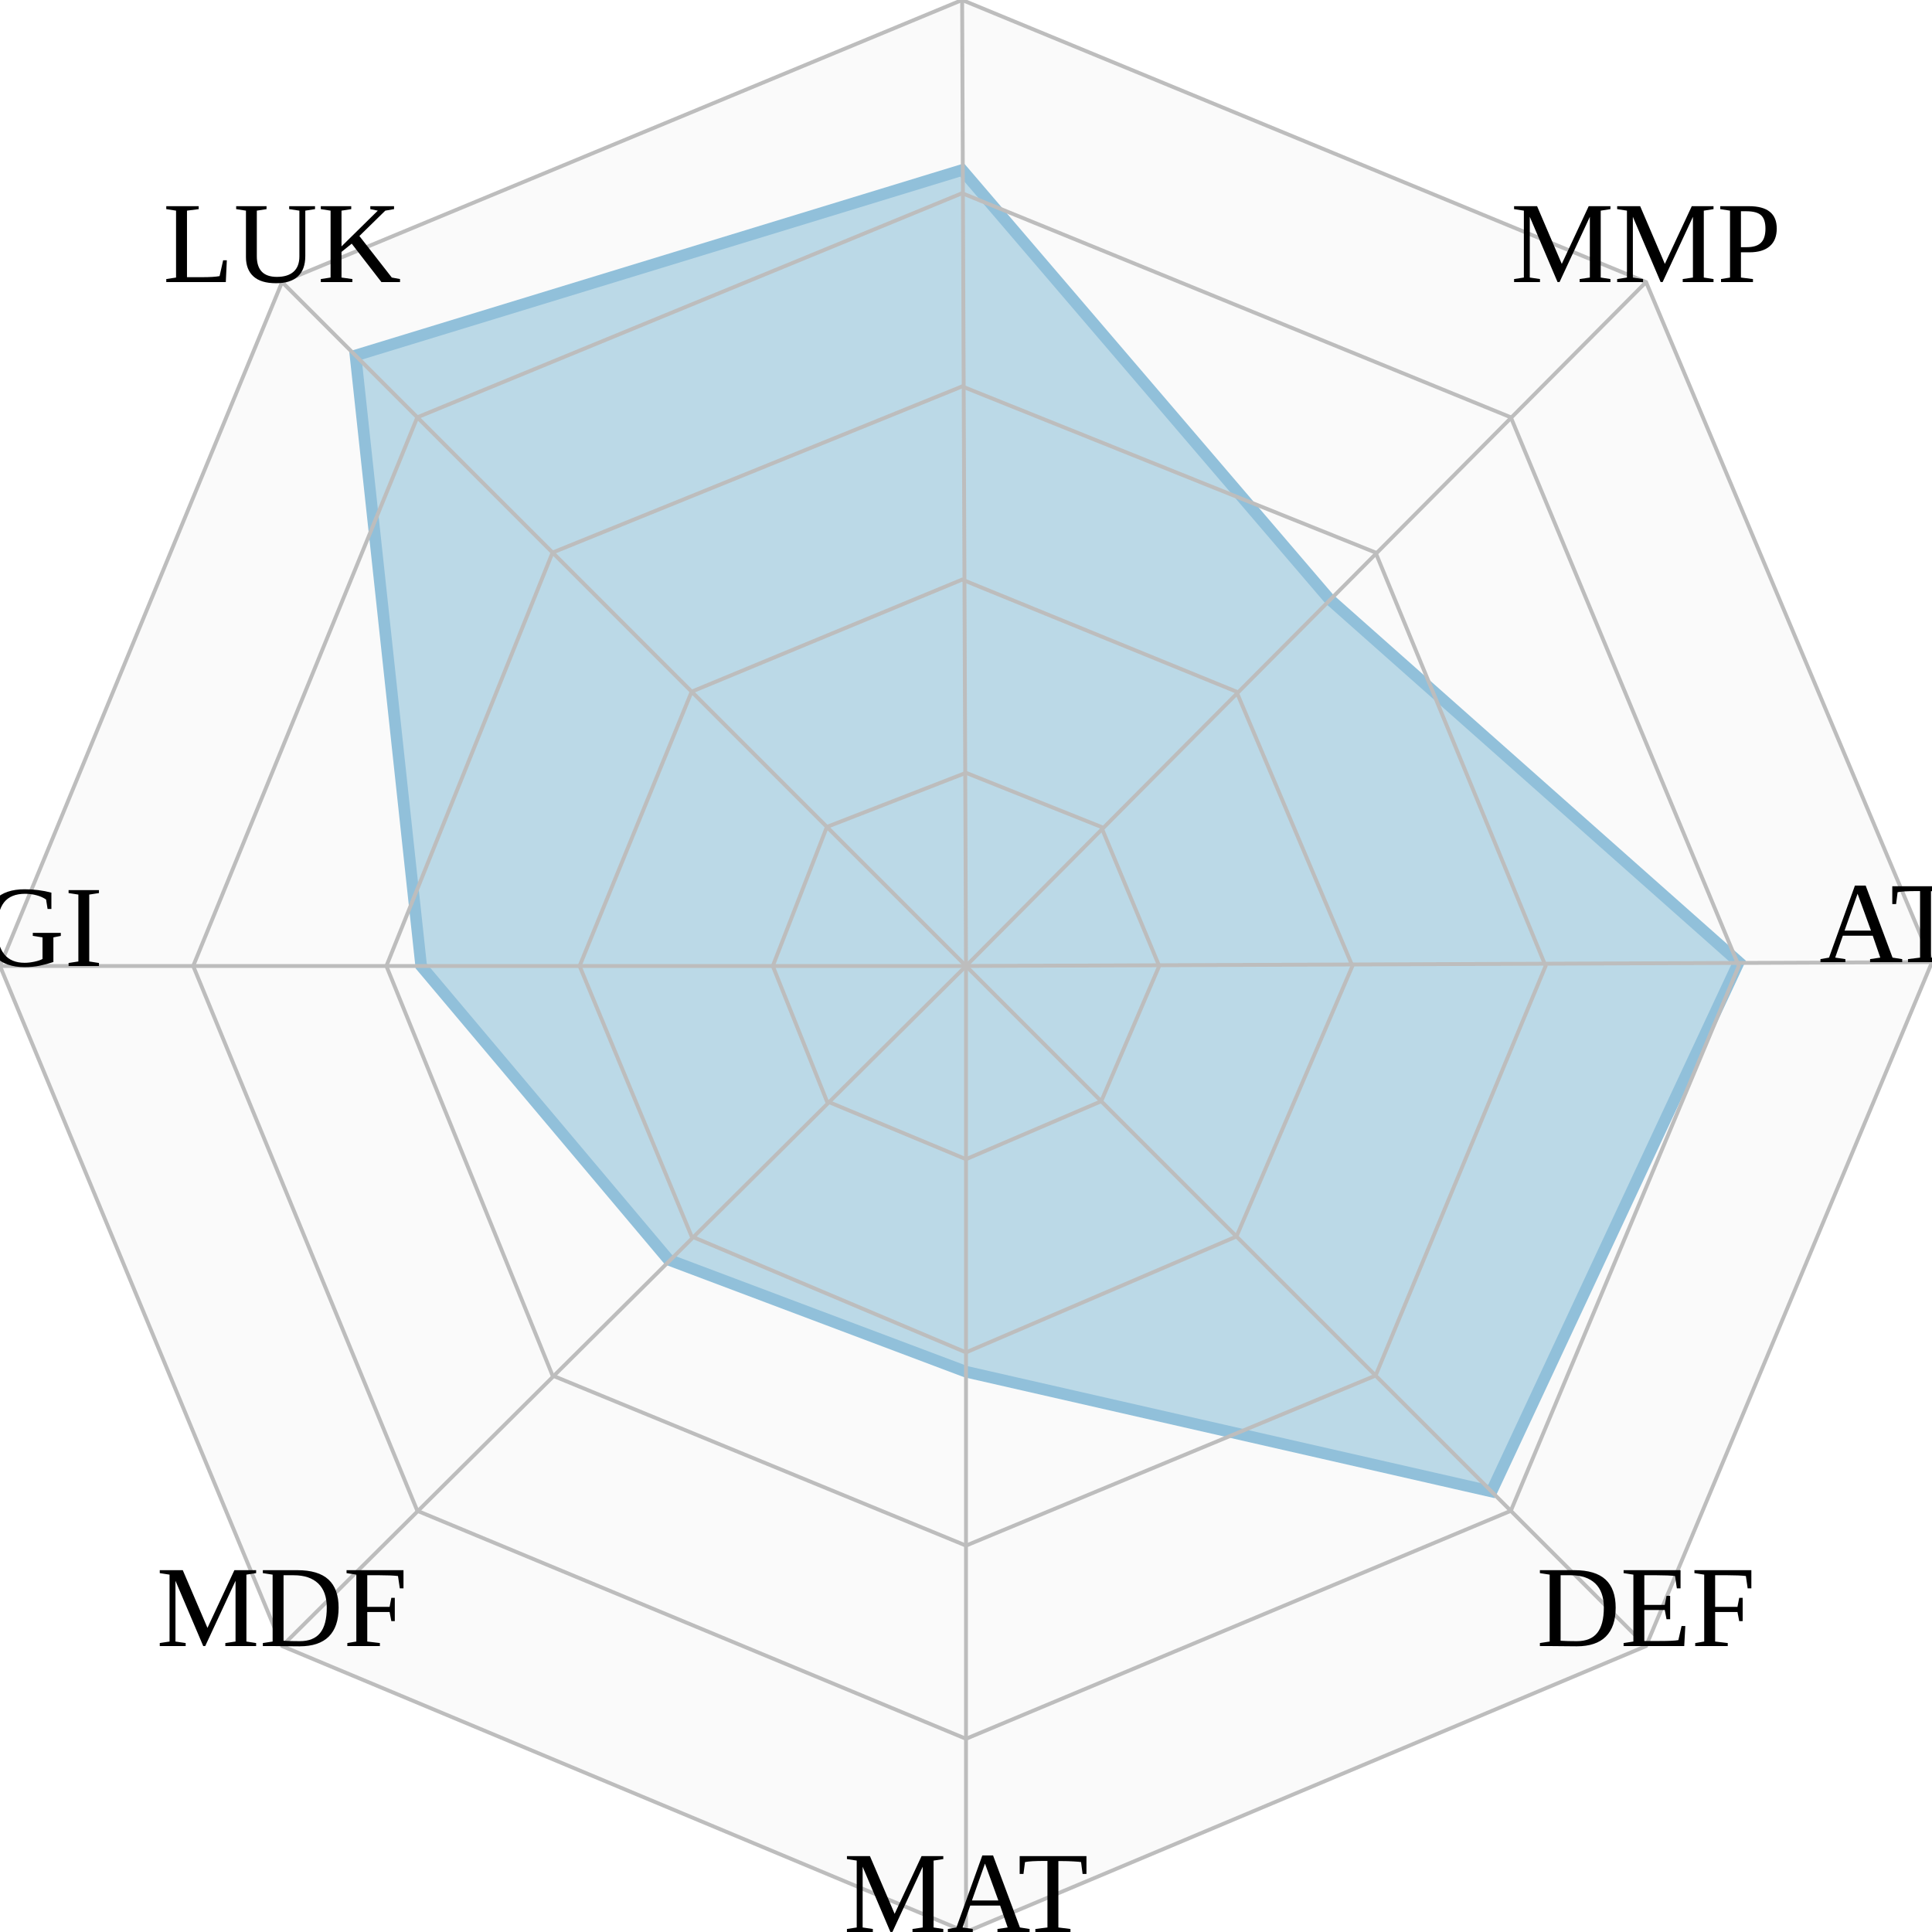
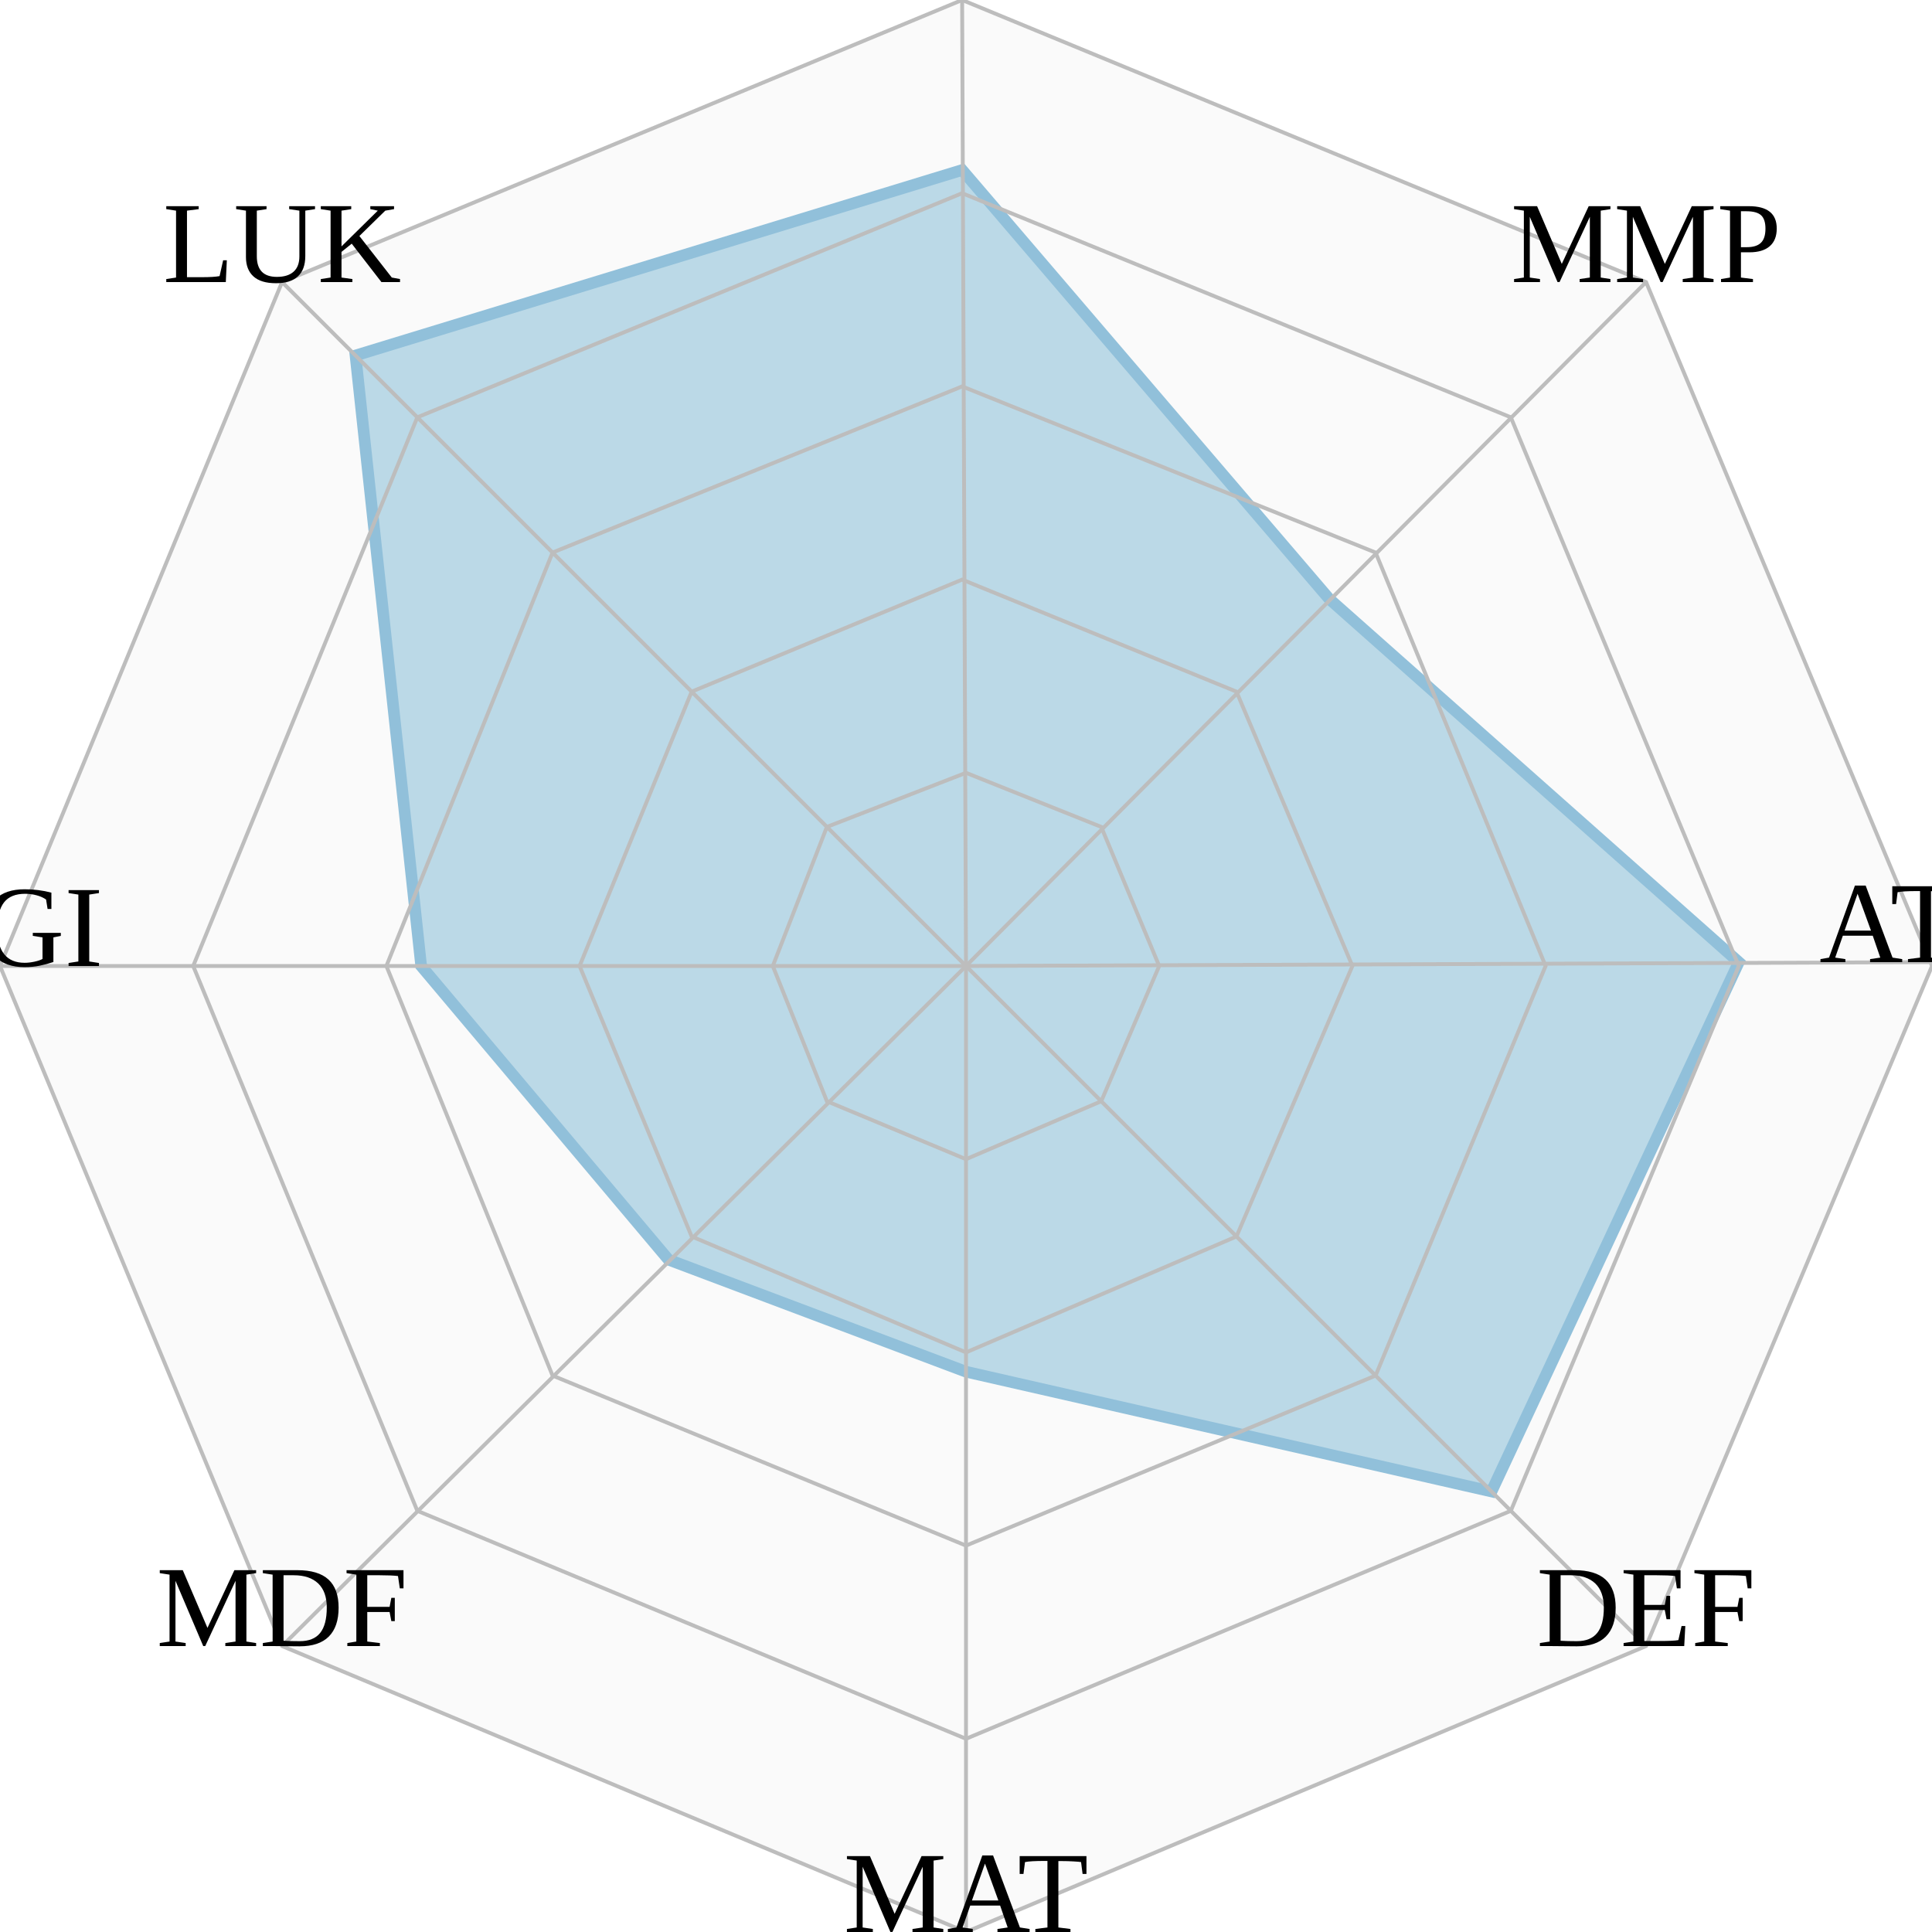
<svg xmlns="http://www.w3.org/2000/svg" width="500" height="500">
  <circle cx="250" cy="250" r="100" />
-   <polygon points="249,0 426,73 500,249 426,426 250,500 73,426 0,250 73,73" style="fill:#FAFAFA; stroke:#BDBDBD; " />
+   <polygon points="500,250 426,426 250,500 73,426 0,250 73,73 249,0 426,73" style="fill:#FAFAFA; stroke:#BDBDBD; " />
  <polygon points="249,44 344,155 450,249 386,386 250,355 173,326 109,250 92,92" style="fill:#BBD9E7; stroke:#91C0DA; stroke-width: 3px;" />
  <line x1="250" y1="250" x2="249" y2="0" style="fill:#FAFAFA; stroke:#BDBDBD; " />
  <line x1="250" y1="250" x2="426" y2="73" style="fill:#FAFAFA; stroke:#BDBDBD; " />
  <line x1="250" y1="250" x2="500" y2="249" style="fill:#FAFAFA; stroke:#BDBDBD; " />
  <line x1="250" y1="250" x2="426" y2="426" style="fill:#FAFAFA; stroke:#BDBDBD; " />
  <line x1="250" y1="250" x2="250" y2="500" style="fill:#FAFAFA; stroke:#BDBDBD; " />
  <line x1="250" y1="250" x2="73" y2="426" style="fill:#FAFAFA; stroke:#BDBDBD; " />
  <line x1="250" y1="250" x2="0" y2="250" style="fill:#FAFAFA; stroke:#BDBDBD; " />
  <line x1="250" y1="250" x2="73" y2="73" style="fill:#FAFAFA; stroke:#BDBDBD; " />
  <polygon points="250,250 250,250 250,250 250,250 250,250 250,250 250,250 250,250" style="fill:none; stroke:#BDBDBD;" />
  <polygon points="300,250 285,285 250,300 214,285 200,250 214,214 250,200 285,214" style="fill:none; stroke:#BDBDBD;" />
  <polygon points="350,250 320,320 250,350 179,320 150,250 179,179 249,150 320,179" style="fill:none; stroke:#BDBDBD;" />
  <polygon points="400,250 356,356 250,400 143,356 100,250 143,143 249,100 356,143" style="fill:none; stroke:#BDBDBD;" />
  <polygon points="450,250 391,391 250,450 108,391 50,250 108,108 249,50 391,108" style="fill:none; stroke:#BDBDBD;" />
  <text x="249" y="0" style="text-anchor:middle; font-size:30px; fill:black;">MHP</text>
  <text x="426" y="73" style="text-anchor:middle; font-size:30px; fill:black;">MMP</text>
  <text x="500" y="249" style="text-anchor:middle; font-size:30px; fill:black;">ATK</text>
  <text x="426" y="426" style="text-anchor:middle; font-size:30px; fill:black;">DEF</text>
  <text x="250" y="500" style="text-anchor:middle; font-size:30px; fill:black;">MAT</text>
  <text x="73" y="426" style="text-anchor:middle; font-size:30px; fill:black;">MDF</text>
  <text x="0" y="250" style="text-anchor:middle; font-size:30px; fill:black;">AGI</text>
  <text x="73" y="73" style="text-anchor:middle; font-size:30px; fill:black;">LUK</text>
</svg>
